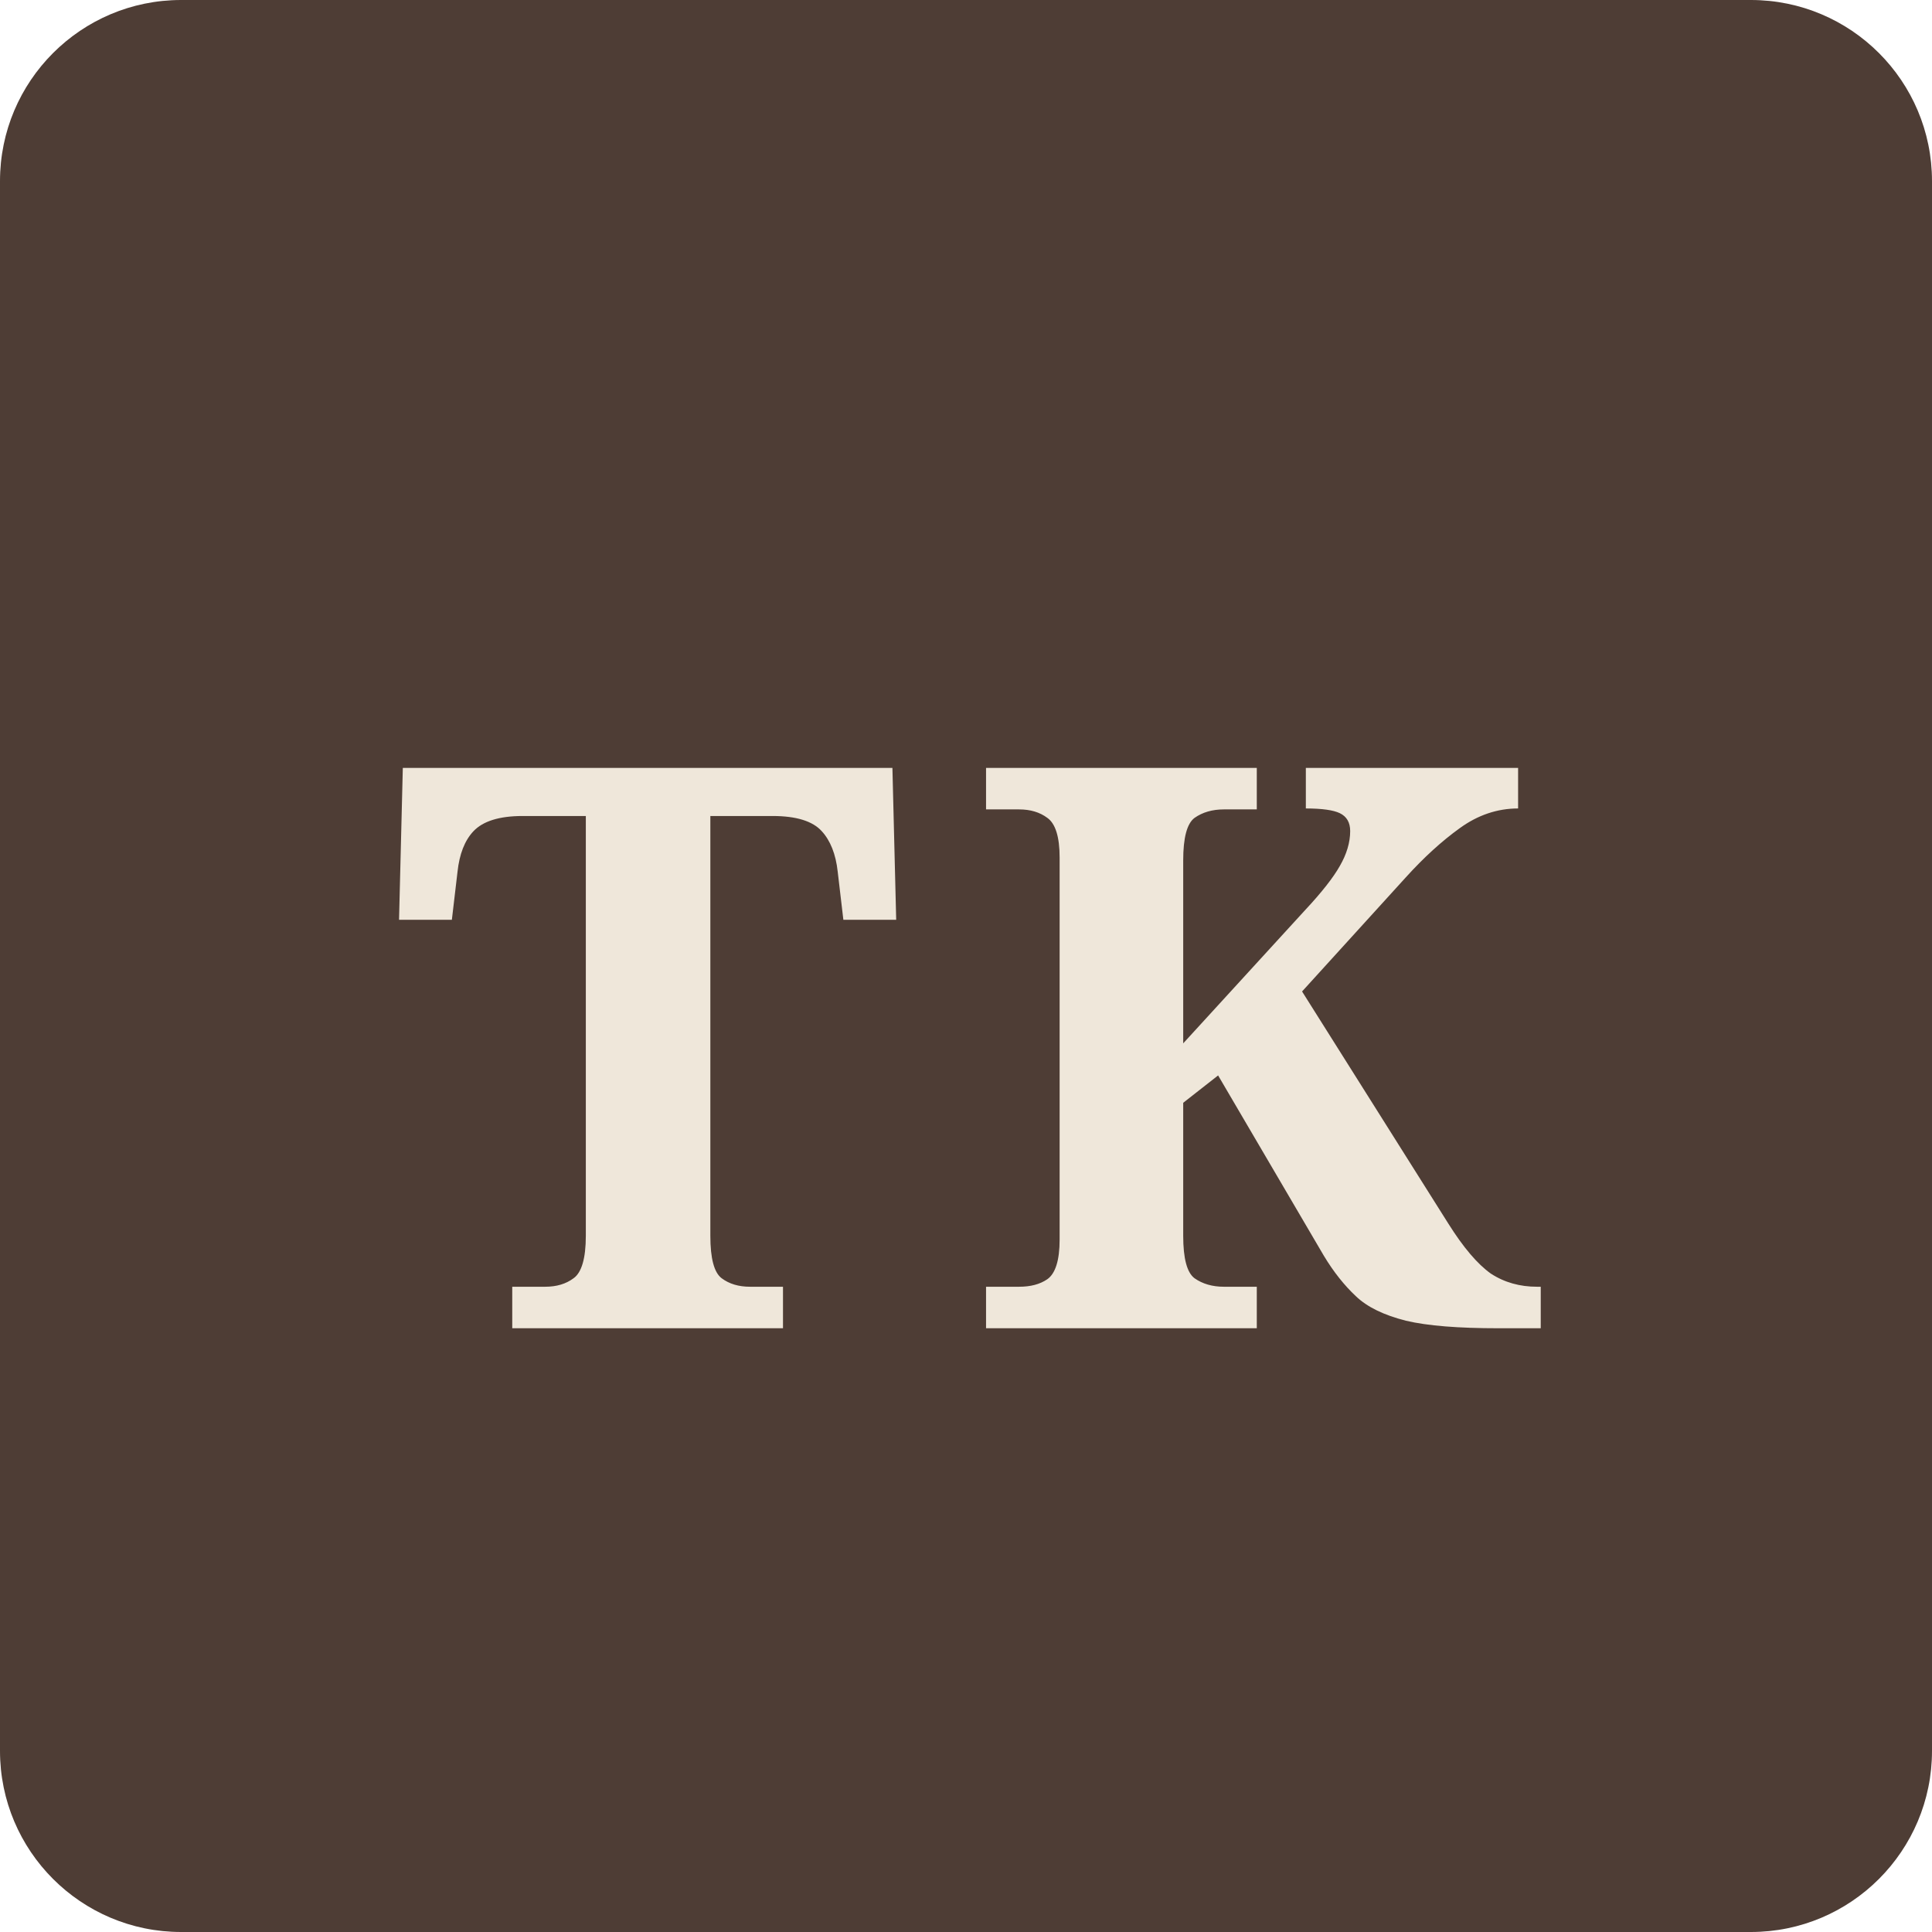
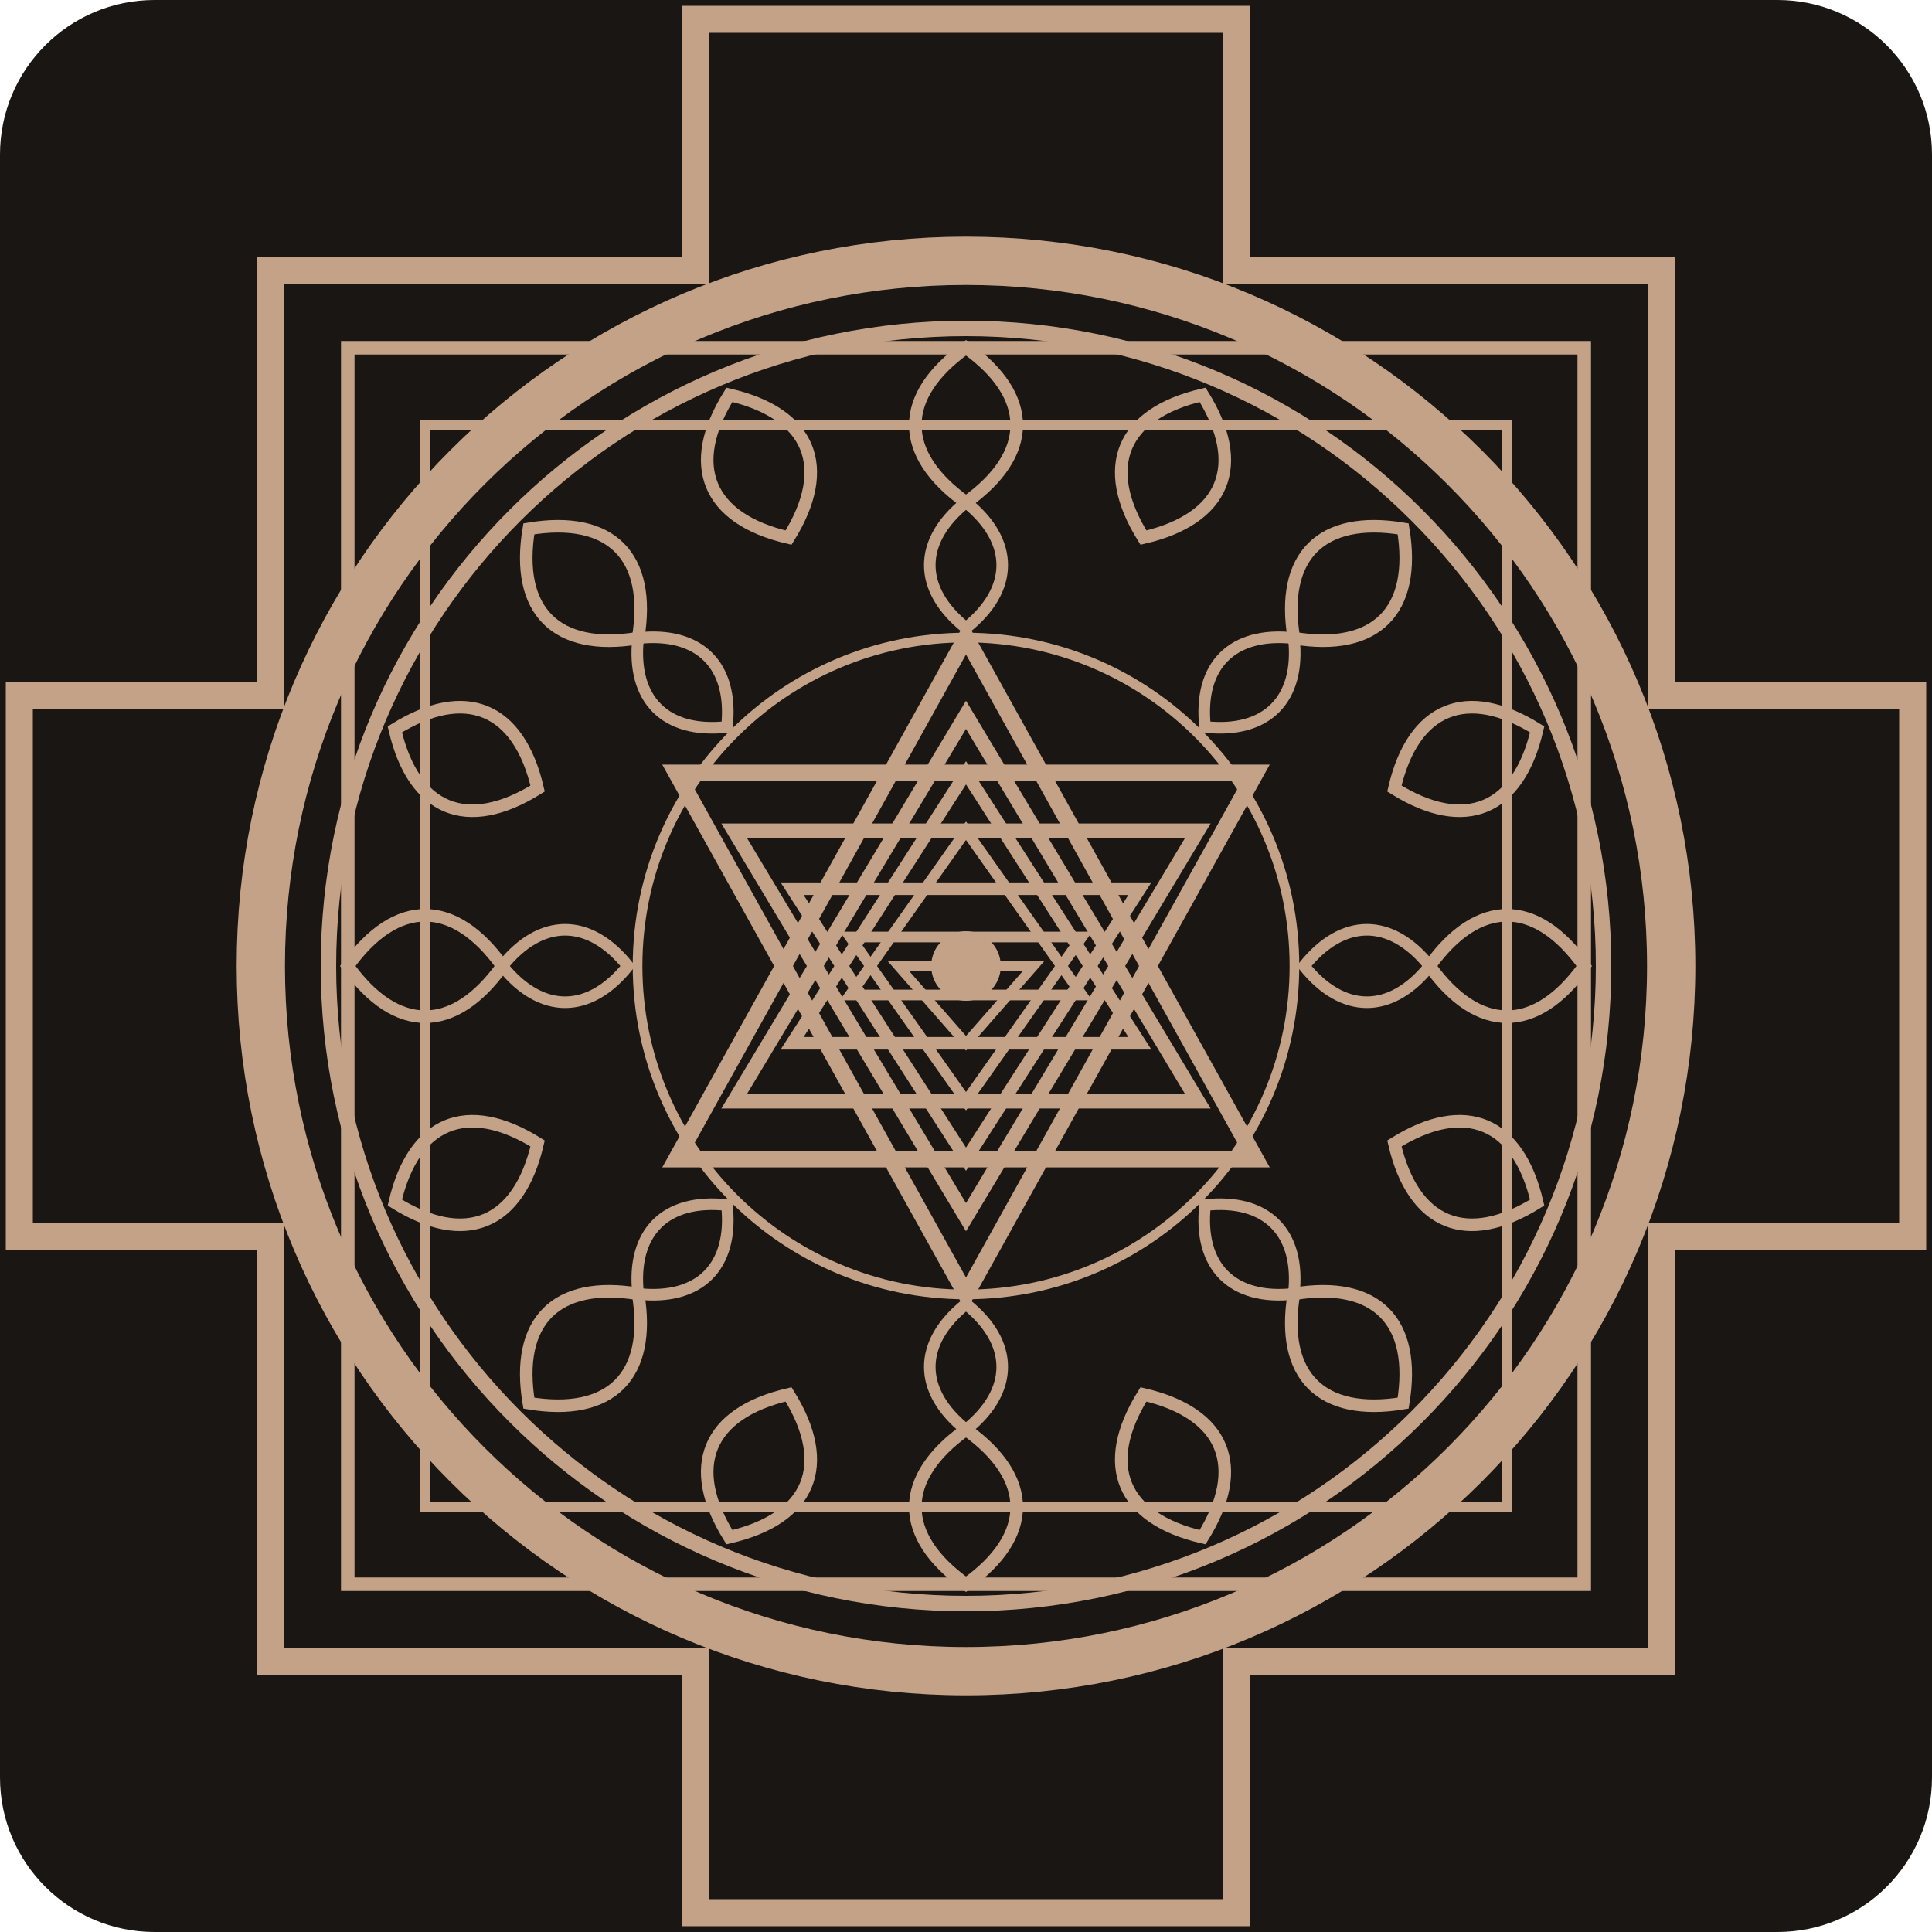
- <svg xmlns="http://www.w3.org/2000/svg" viewBox="0 0 32 32">
-   <rect width="32" height="32" fill="#4E3D35" rx="3" />
-   <text x="16" y="22" font-family="Georgia, serif" font-size="13" font-weight="600" fill="#EFE7DA" text-anchor="middle" letter-spacing="1">TK</text>
+ <svg xmlns="http://www.w3.org/2000/svg" viewBox="0 0 100 100">
+   <rect width="100" height="100" fill="#1a1613" rx="8" />
+   <path d="M14,14 L36,14 L36,1 L64,1 L64,14 L86,14 L86,36 L99,36 L99,64 L86,64 L86,86 L64,86 L64,99 L36,99 L36,86 L14,86 L14,64 L1,64 L1,36 L14,36 Z" fill="none" stroke="#C4A287" stroke-width="1.4" />
+   <rect x="18" y="18" width="64" height="64" fill="none" stroke="#C4A287" stroke-width="0.7" />
+   <rect x="22" y="22" width="56" height="56" fill="none" stroke="#C4A287" stroke-width="0.5" />
+   <circle cx="50" cy="50" r="36.5" fill="none" stroke="#C4A287" stroke-width="2.5" />
+   <circle cx="50" cy="50" r="33" fill="none" stroke="#C4A287" stroke-width="0.8" />
+   <path d="M50,18 C53.5,20.5 53.5,23.5 50,26 C46.5,23.5 46.5,20.5 50,18 Z" fill="none" stroke="#C4A287" stroke-width="0.65" />
+   <path d="M50,18 C53.5,20.5 53.5,23.5 50,26 C46.5,23.5 46.5,20.5 50,18 Z" fill="none" stroke="#C4A287" stroke-width="0.65" transform="rotate(22.5,50,50)" />
+   <path d="M50,18 C53.5,20.5 53.5,23.5 50,26 C46.5,23.5 46.5,20.5 50,18 Z" fill="none" stroke="#C4A287" stroke-width="0.65" transform="rotate(45,50,50)" />
+   <path d="M50,18 C53.5,20.5 53.5,23.5 50,26 C46.5,23.5 46.5,20.5 50,18 Z" fill="none" stroke="#C4A287" stroke-width="0.65" transform="rotate(67.5,50,50)" />
+   <path d="M50,18 C53.5,20.5 53.5,23.5 50,26 C46.5,23.5 46.5,20.5 50,18 Z" fill="none" stroke="#C4A287" stroke-width="0.65" transform="rotate(90,50,50)" />
+   <path d="M50,18 C53.5,20.5 53.5,23.5 50,26 C46.5,23.5 46.5,20.5 50,18 Z" fill="none" stroke="#C4A287" stroke-width="0.65" transform="rotate(112.5,50,50)" />
+   <path d="M50,18 C53.5,20.5 53.5,23.5 50,26 C46.5,23.5 46.5,20.5 50,18 Z" fill="none" stroke="#C4A287" stroke-width="0.65" transform="rotate(135,50,50)" />
+   <path d="M50,18 C53.5,20.5 53.5,23.5 50,26 C46.5,23.5 46.5,20.5 50,18 Z" fill="none" stroke="#C4A287" stroke-width="0.65" transform="rotate(157.5,50,50)" />
+   <path d="M50,18 C53.5,20.5 53.5,23.5 50,26 C46.5,23.5 46.5,20.5 50,18 Z" fill="none" stroke="#C4A287" stroke-width="0.65" transform="rotate(180,50,50)" />
+   <path d="M50,18 C53.5,20.5 53.5,23.5 50,26 C46.5,23.5 46.5,20.5 50,18 Z" fill="none" stroke="#C4A287" stroke-width="0.65" transform="rotate(202.5,50,50)" />
+   <path d="M50,18 C53.5,20.5 53.5,23.5 50,26 C46.5,23.5 46.5,20.5 50,18 Z" fill="none" stroke="#C4A287" stroke-width="0.65" transform="rotate(225,50,50)" />
+   <path d="M50,18 C53.5,20.5 53.5,23.5 50,26 C46.5,23.5 46.5,20.5 50,18 Z" fill="none" stroke="#C4A287" stroke-width="0.65" transform="rotate(247.5,50,50)" />
+   <path d="M50,18 C53.5,20.5 53.5,23.5 50,26 C46.5,23.5 46.5,20.5 50,18 Z" fill="none" stroke="#C4A287" stroke-width="0.65" transform="rotate(270,50,50)" />
+   <path d="M50,18 C53.5,20.5 53.5,23.5 50,26 C46.5,23.5 46.5,20.5 50,18 Z" fill="none" stroke="#C4A287" stroke-width="0.65" transform="rotate(292.5,50,50)" />
+   <path d="M50,18 C53.5,20.5 53.5,23.5 50,26 C46.5,23.5 46.5,20.5 50,18 Z" fill="none" stroke="#C4A287" stroke-width="0.65" transform="rotate(315,50,50)" />
+   <path d="M50,18 C53.5,20.5 53.5,23.5 50,26 C46.5,23.5 46.5,20.5 50,18 Z" fill="none" stroke="#C4A287" stroke-width="0.65" transform="rotate(337.5,50,50)" />
+   <path d="M50,26 C52.5,28 52.5,30.5 50,32.5 C47.5,30.5 47.5,28 50,26 Z" fill="none" stroke="#C4A287" stroke-width="0.6" />
+   <path d="M50,26 C52.5,28 52.5,30.5 50,32.5 C47.5,30.5 47.5,28 50,26 Z" fill="none" stroke="#C4A287" stroke-width="0.6" transform="rotate(45,50,50)" />
+   <path d="M50,26 C52.5,28 52.5,30.5 50,32.5 C47.5,30.5 47.5,28 50,26 Z" fill="none" stroke="#C4A287" stroke-width="0.6" transform="rotate(90,50,50)" />
+   <path d="M50,26 C52.5,28 52.5,30.5 50,32.5 C47.5,30.5 47.5,28 50,26 Z" fill="none" stroke="#C4A287" stroke-width="0.6" transform="rotate(135,50,50)" />
+   <path d="M50,26 C52.5,28 52.5,30.5 50,32.5 C47.5,30.5 47.5,28 50,26 Z" fill="none" stroke="#C4A287" stroke-width="0.6" transform="rotate(180,50,50)" />
+   <path d="M50,26 C52.5,28 52.5,30.5 50,32.5 C47.5,30.5 47.5,28 50,26 Z" fill="none" stroke="#C4A287" stroke-width="0.6" transform="rotate(225,50,50)" />
+   <path d="M50,26 C52.5,28 52.5,30.5 50,32.5 C47.5,30.5 47.5,28 50,26 Z" fill="none" stroke="#C4A287" stroke-width="0.6" transform="rotate(270,50,50)" />
+   <path d="M50,26 C52.5,28 52.5,30.5 50,32.5 C47.5,30.5 47.5,28 50,26 Z" fill="none" stroke="#C4A287" stroke-width="0.6" transform="rotate(315,50,50)" />
+   <circle cx="50" cy="50" r="17" fill="none" stroke="#C4A287" stroke-width="0.5" />
+   <polygon points="50,67 35,40 65,40" fill="none" stroke="#C4A287" stroke-width="0.85" />
+   <polygon points="50,33 35,60 65,60" fill="none" stroke="#C4A287" stroke-width="0.85" />
+   <polygon points="50,63 38,43 62,43" fill="none" stroke="#C4A287" stroke-width="0.75" />
+   <polygon points="50,37 38,57 62,57" fill="none" stroke="#C4A287" stroke-width="0.75" />
+   <polygon points="50,60 41,46 59,46" fill="none" stroke="#C4A287" stroke-width="0.65" />
+   <polygon points="50,40 41,54 59,54" fill="none" stroke="#C4A287" stroke-width="0.65" />
+   <polygon points="50,57 44,48.5 56,48.5" fill="none" stroke="#C4A287" stroke-width="0.55" />
+   <polygon points="50,43 44,51.5 56,51.5" fill="none" stroke="#C4A287" stroke-width="0.55" />
+   <polygon points="50,54 46.5,50 53.5,50" fill="none" stroke="#C4A287" stroke-width="0.5" />
+   <circle cx="50" cy="50" r="1.8" fill="#C4A287" />
</svg>
